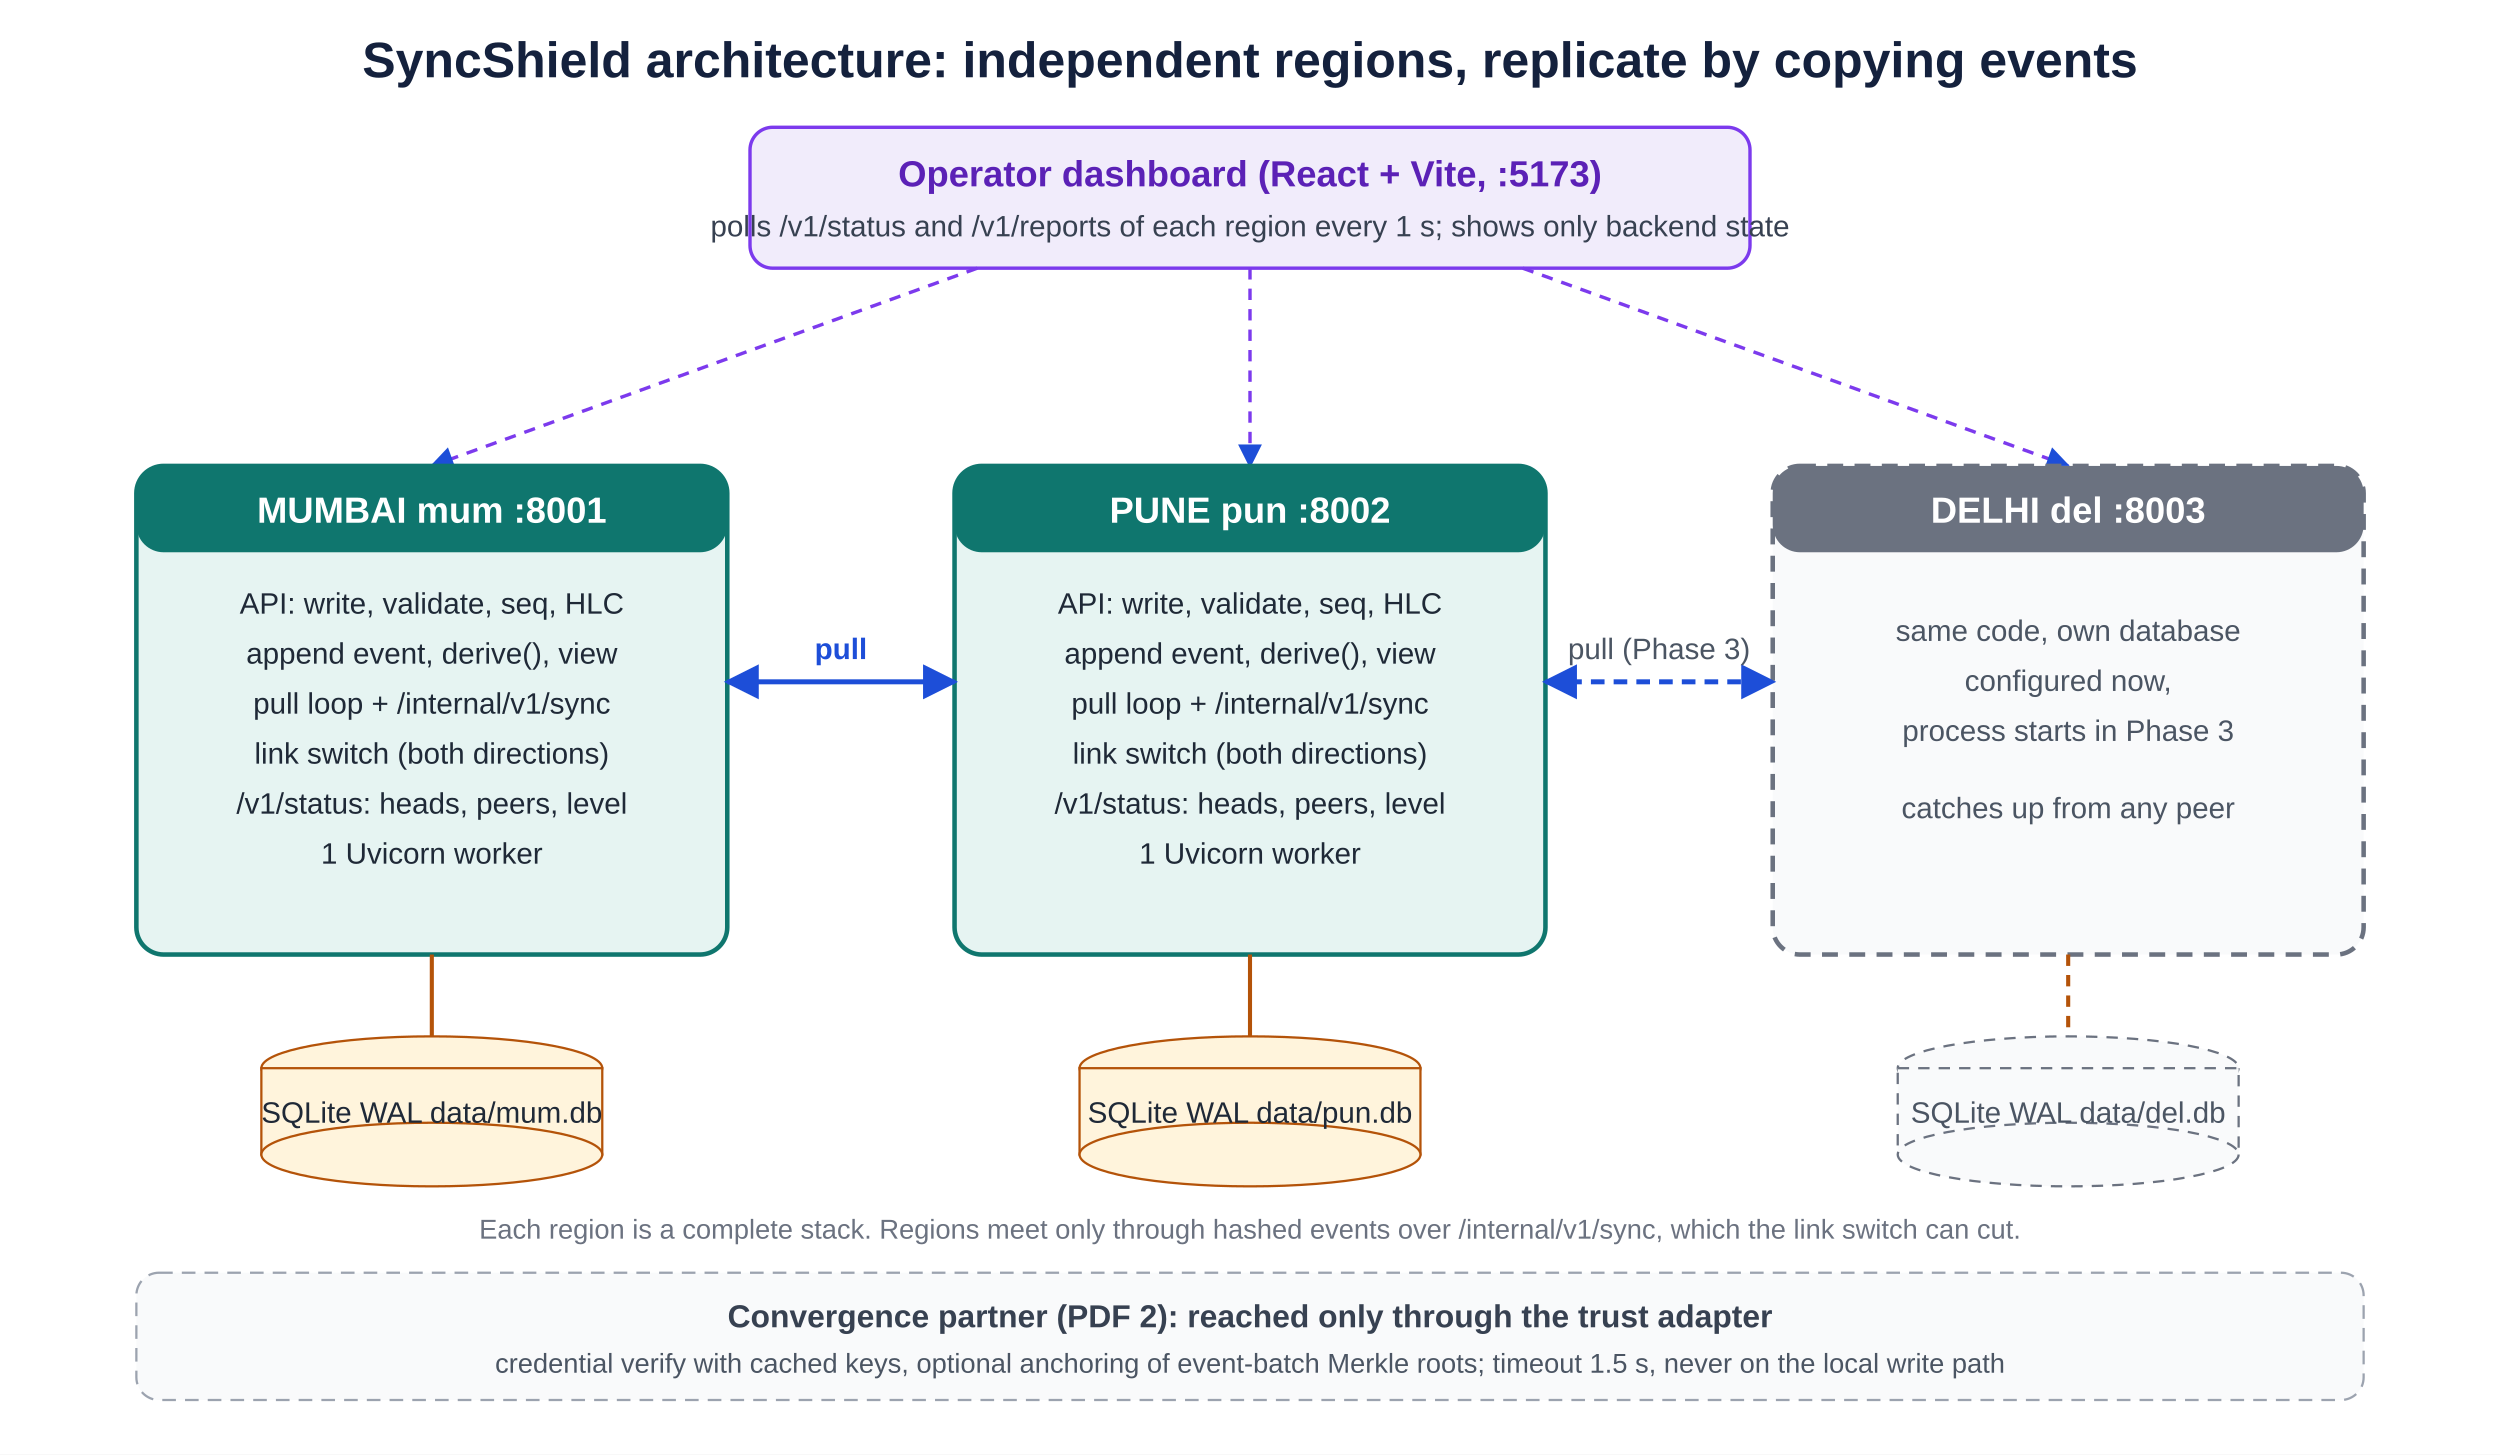
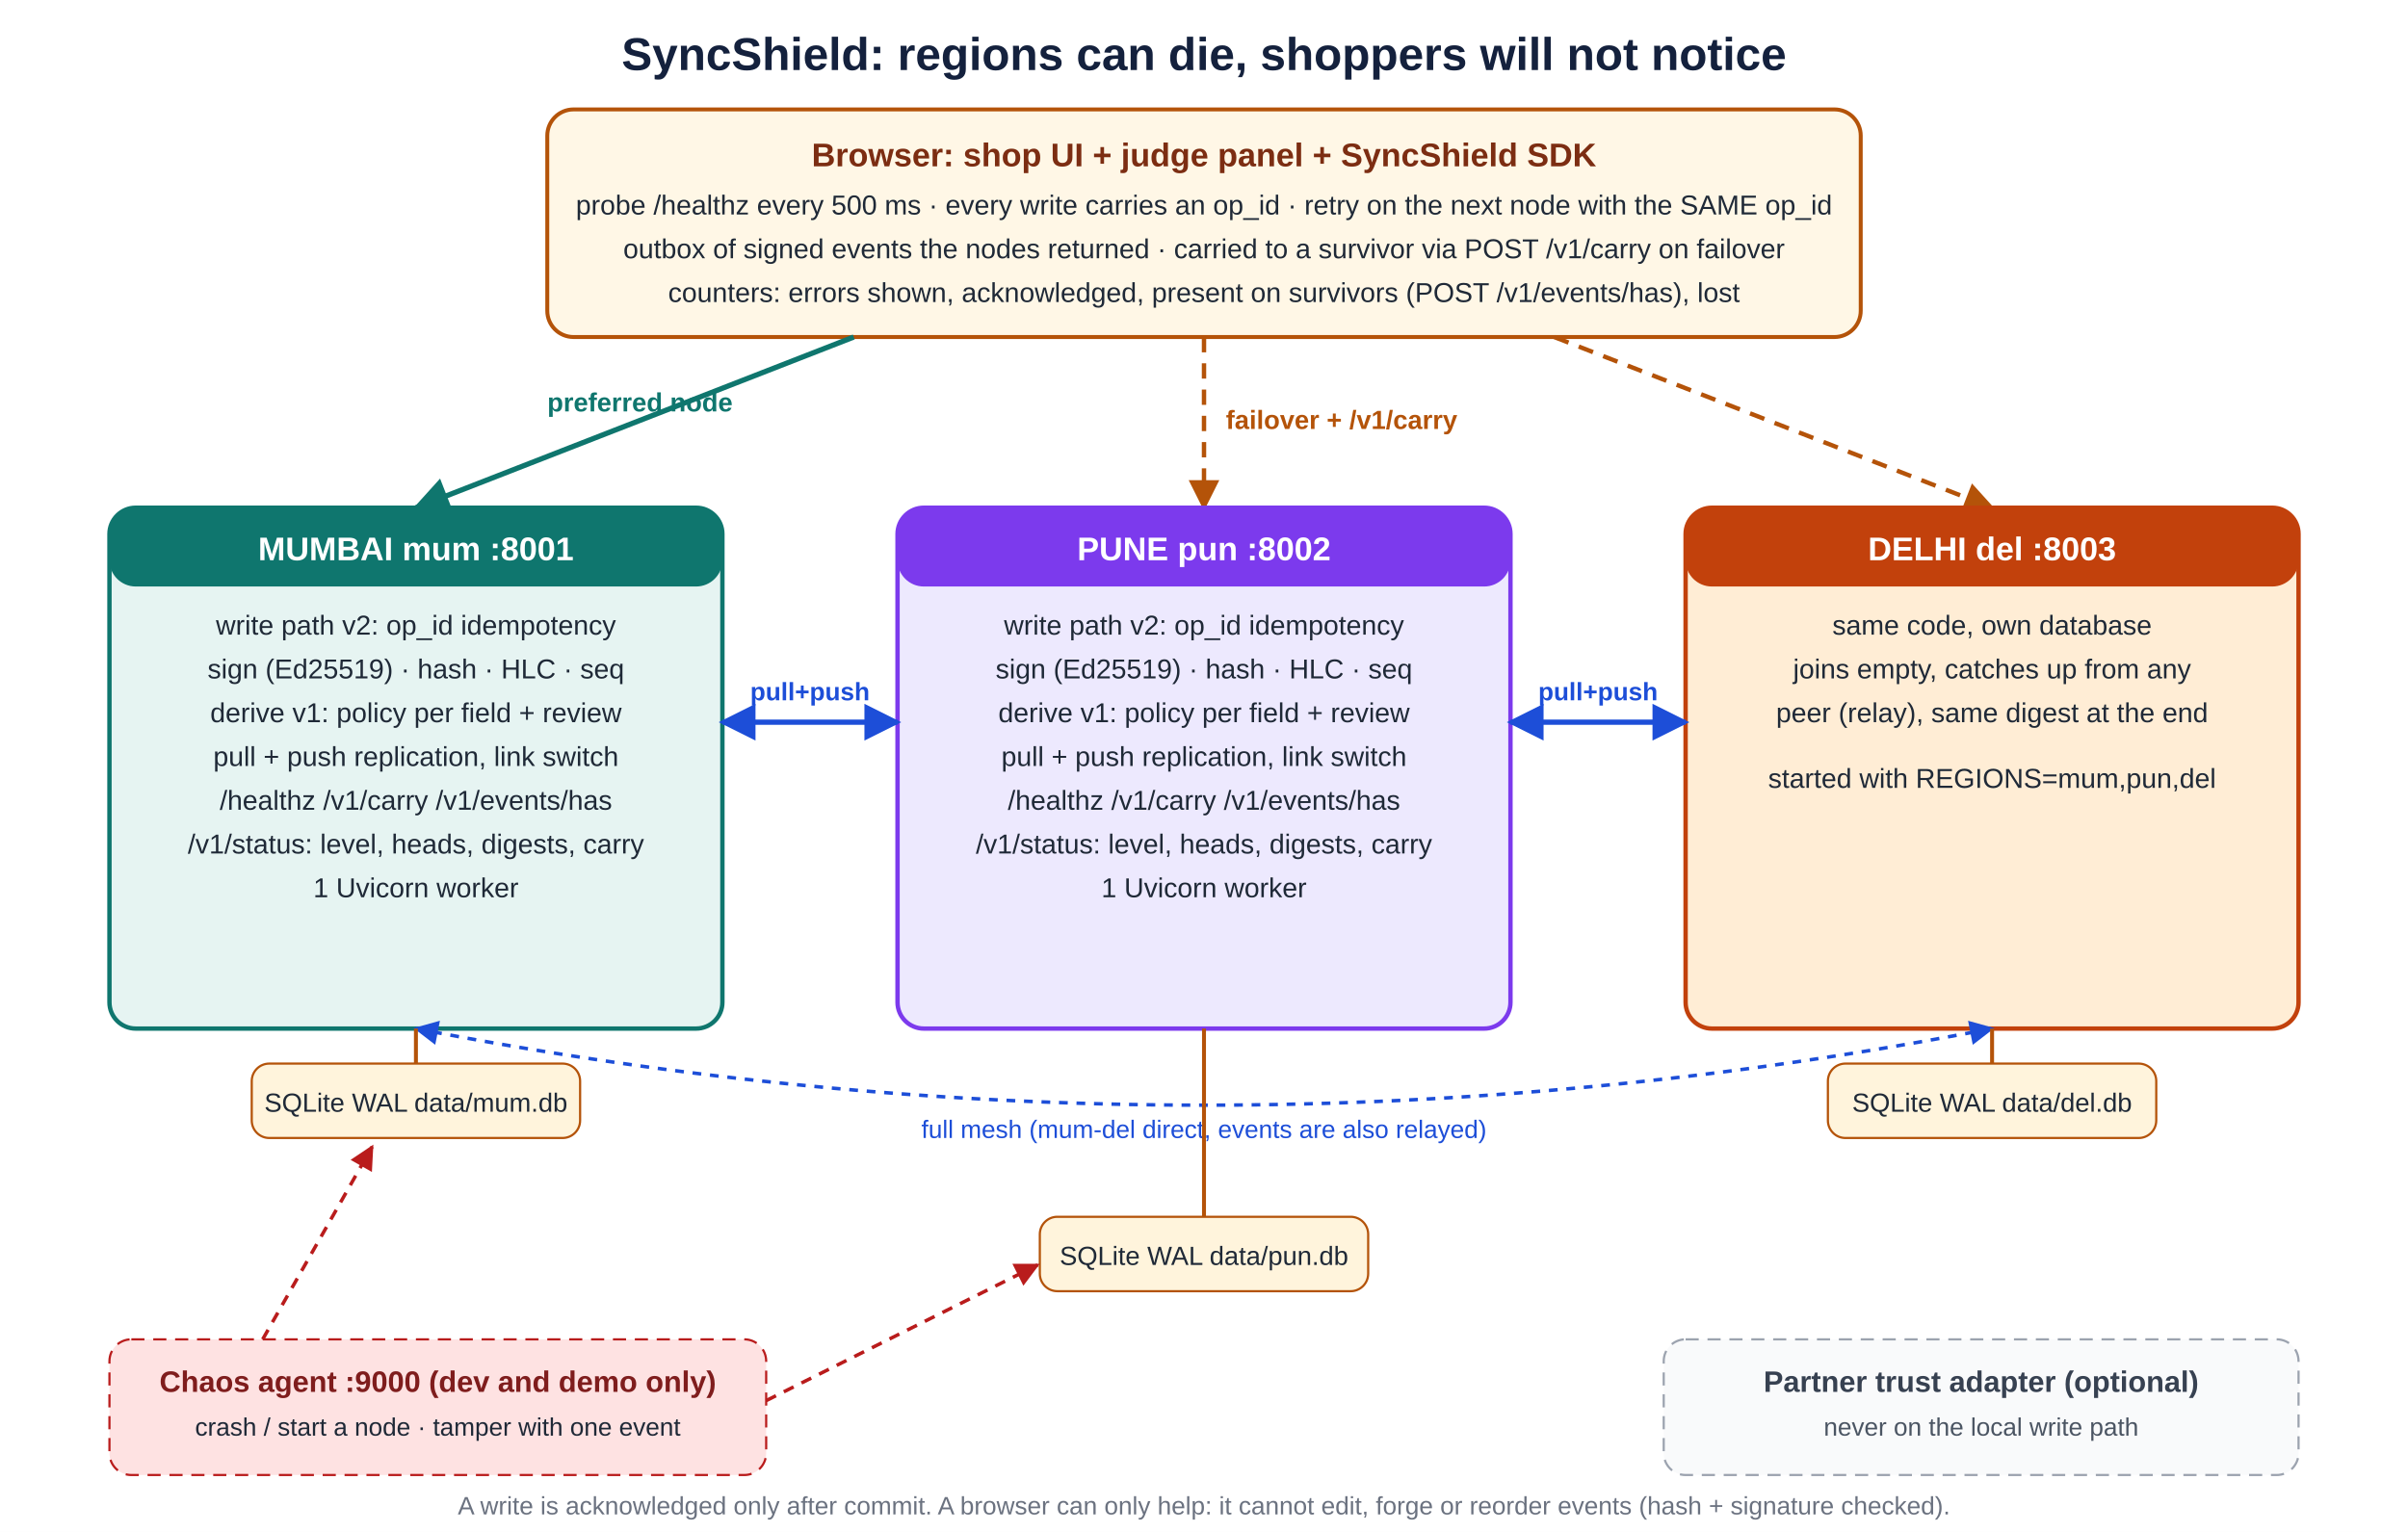
- <svg xmlns="http://www.w3.org/2000/svg" viewBox="0 0 1100 640" width="1100" height="640" font-family="Segoe UI, Arial, sans-serif">
+ <svg xmlns="http://www.w3.org/2000/svg" viewBox="0 0 1100 700" width="1100" height="700" font-family="Segoe UI, Arial, sans-serif">
  <defs>
-     <marker id="a" viewBox="0 0 10 10" refX="9" refY="5" markerWidth="7" markerHeight="7" orient="auto-start-reverse">
+     <marker id="b" viewBox="0 0 10 10" refX="9" refY="5" markerWidth="7" markerHeight="7" orient="auto-start-reverse">
      <path d="M0 0L10 5L0 10z" fill="#1d4ed8" />
    </marker>
-     <marker id="g" viewBox="0 0 10 10" refX="9" refY="5" markerWidth="7" markerHeight="7" orient="auto-start-reverse">
-       <path d="M0 0L10 5L0 10z" fill="#6b7280" />
+     <marker id="t" viewBox="0 0 10 10" refX="9" refY="5" markerWidth="7" markerHeight="7" orient="auto-start-reverse">
+       <path d="M0 0L10 5L0 10z" fill="#0f766e" />
+     </marker>
+     <marker id="a" viewBox="0 0 10 10" refX="9" refY="5" markerWidth="7" markerHeight="7" orient="auto-start-reverse">
+       <path d="M0 0L10 5L0 10z" fill="#b45309" />
+     </marker>
+     <marker id="r" viewBox="0 0 10 10" refX="9" refY="5" markerWidth="7" markerHeight="7" orient="auto-start-reverse">
+       <path d="M0 0L10 5L0 10z" fill="#b91c1c" />
    </marker>
  </defs>
-   <rect width="1100" height="640" fill="#ffffff" />
-   <text x="550" y="34" text-anchor="middle" font-size="22" font-weight="700" fill="#14213d">SyncShield architecture: independent regions, replicate by copying events</text>
-   <rect x="330" y="56" width="440" height="62" rx="10" fill="#f1ecfb" stroke="#7c3aed" stroke-width="1.5" />
-   <text x="550" y="82" text-anchor="middle" font-size="16" font-weight="700" fill="#5b21b6">Operator dashboard (React + Vite, :5173)</text>
-   <text x="550" y="104" text-anchor="middle" font-size="13" fill="#374151">polls /v1/status and /v1/reports of each region every 1 s; shows only backend state</text>
-   <g stroke="#7c3aed" stroke-width="1.5" stroke-dasharray="5 4" fill="none" marker-end="url(#a)">
-     <path d="M430 118 L190 205" />
-     <path d="M550 118 L550 205" />
-     <path d="M670 118 L910 205" />
+   <rect width="1100" height="700" fill="#ffffff" />
+   <text x="550" y="32" text-anchor="middle" font-size="21" font-weight="700" fill="#14213d">SyncShield: regions can die, shoppers will not notice</text>
+   <rect x="250" y="50" width="600" height="104" rx="12" fill="#fff7e6" stroke="#b45309" stroke-width="1.8" />
+   <text x="550" y="76" text-anchor="middle" font-size="15" font-weight="700" fill="#7c2d12">Browser: shop UI + judge panel + SyncShield SDK</text>
+   <g font-size="12.5" fill="#1f2937" text-anchor="middle">
+     <text x="550" y="98">probe /healthz every 500 ms  ·  every write carries an op_id  ·  retry on the next node with the SAME op_id</text>
+     <text x="550" y="118">outbox of signed events the nodes returned  ·  carried to a survivor via POST /v1/carry on failover</text>
+     <text x="550" y="138">counters: errors shown, acknowledged, present on survivors (POST /v1/events/has), lost</text>
  </g>
+   <path d="M390 154 L190 232" stroke="#0f766e" stroke-width="2.4" fill="none" marker-end="url(#t)" />
+   <text x="250" y="188" font-size="12" fill="#0f766e" font-weight="700">preferred node</text>
+   <path d="M550 154 L550 232" stroke="#b45309" stroke-width="2" stroke-dasharray="7 5" fill="none" marker-end="url(#a)" />
+   <text x="560" y="196" font-size="12" fill="#b45309" font-weight="700">failover + /v1/carry</text>
+   <path d="M710 154 L910 232" stroke="#b45309" stroke-width="2" stroke-dasharray="7 5" fill="none" marker-end="url(#a)" />
  <g>
-     <rect x="60" y="205" width="260" height="215" rx="12" fill="#e6f4f2" stroke="#0f766e" stroke-width="2" />
-     <rect x="60" y="205" width="260" height="38" rx="12" fill="#0f766e" />
-     <text x="190" y="230" text-anchor="middle" font-size="16" font-weight="700" fill="#fff">MUMBAI  mum  :8001</text>
-     <g font-size="13" fill="#1f2937" text-anchor="middle">
-       <text x="190" y="270">API: write, validate, seq, HLC</text>
-       <text x="190" y="292">append event, derive(), view</text>
-       <text x="190" y="314">pull loop + /internal/v1/sync</text>
-       <text x="190" y="336">link switch (both directions)</text>
-       <text x="190" y="358">/v1/status: heads, peers, level</text>
-       <text x="190" y="380">1 Uvicorn worker</text>
+     <rect x="50" y="232" width="280" height="238" rx="12" fill="#e6f4f2" stroke="#0f766e" stroke-width="2" />
+     <rect x="50" y="232" width="280" height="36" rx="12" fill="#0f766e" />
+     <text x="190" y="256" text-anchor="middle" font-size="15" font-weight="700" fill="#fff">MUMBAI  mum  :8001</text>
+     <g font-size="12.5" fill="#1f2937" text-anchor="middle">
+       <text x="190" y="290">write path v2: op_id idempotency</text>
+       <text x="190" y="310">sign (Ed25519) · hash · HLC · seq</text>
+       <text x="190" y="330">derive v1: policy per field + review</text>
+       <text x="190" y="350">pull + push replication, link switch</text>
+       <text x="190" y="370">/healthz  /v1/carry  /v1/events/has</text>
+       <text x="190" y="390">/v1/status: level, heads, digests, carry</text>
+       <text x="190" y="410">1 Uvicorn worker</text>
    </g>
  </g>
  <g>
-     <rect x="420" y="205" width="260" height="215" rx="12" fill="#e6f4f2" stroke="#0f766e" stroke-width="2" />
-     <rect x="420" y="205" width="260" height="38" rx="12" fill="#0f766e" />
-     <text x="550" y="230" text-anchor="middle" font-size="16" font-weight="700" fill="#fff">PUNE  pun  :8002</text>
-     <g font-size="13" fill="#1f2937" text-anchor="middle">
-       <text x="550" y="270">API: write, validate, seq, HLC</text>
-       <text x="550" y="292">append event, derive(), view</text>
-       <text x="550" y="314">pull loop + /internal/v1/sync</text>
-       <text x="550" y="336">link switch (both directions)</text>
-       <text x="550" y="358">/v1/status: heads, peers, level</text>
-       <text x="550" y="380">1 Uvicorn worker</text>
+     <rect x="410" y="232" width="280" height="238" rx="12" fill="#ede9fe" stroke="#7c3aed" stroke-width="2" />
+     <rect x="410" y="232" width="280" height="36" rx="12" fill="#7c3aed" />
+     <text x="550" y="256" text-anchor="middle" font-size="15" font-weight="700" fill="#fff">PUNE  pun  :8002</text>
+     <g font-size="12.5" fill="#1f2937" text-anchor="middle">
+       <text x="550" y="290">write path v2: op_id idempotency</text>
+       <text x="550" y="310">sign (Ed25519) · hash · HLC · seq</text>
+       <text x="550" y="330">derive v1: policy per field + review</text>
+       <text x="550" y="350">pull + push replication, link switch</text>
+       <text x="550" y="370">/healthz  /v1/carry  /v1/events/has</text>
+       <text x="550" y="390">/v1/status: level, heads, digests, carry</text>
+       <text x="550" y="410">1 Uvicorn worker</text>
    </g>
  </g>
  <g>
-     <rect x="780" y="205" width="260" height="215" rx="12" fill="#f9fafb" stroke="#6b7280" stroke-width="2" stroke-dasharray="7 5" />
-     <rect x="780" y="205" width="260" height="38" rx="12" fill="#6b7280" />
-     <text x="910" y="230" text-anchor="middle" font-size="16" font-weight="700" fill="#fff">DELHI  del  :8003</text>
-     <g font-size="13" fill="#4b5563" text-anchor="middle">
-       <text x="910" y="282">same code, own database</text>
-       <text x="910" y="304">configured now,</text>
-       <text x="910" y="326">process starts in Phase 3</text>
-       <text x="910" y="360">catches up from any peer</text>
+     <rect x="770" y="232" width="280" height="238" rx="12" fill="#ffedd5" stroke="#c2410c" stroke-width="2" />
+     <rect x="770" y="232" width="280" height="36" rx="12" fill="#c2410c" />
+     <text x="910" y="256" text-anchor="middle" font-size="15" font-weight="700" fill="#fff">DELHI  del  :8003</text>
+     <g font-size="12.5" fill="#1f2937" text-anchor="middle">
+       <text x="910" y="290">same code, own database</text>
+       <text x="910" y="310">joins empty, catches up from any</text>
+       <text x="910" y="330">peer (relay), same digest at the end</text>
+       <text x="910" y="360">started with REGIONS=mum,pun,del</text>
    </g>
  </g>
-   <g stroke="#1d4ed8" stroke-width="2.2" fill="none">
-     <path d="M320 300 L420 300" marker-start="url(#a)" marker-end="url(#a)" />
-     <path d="M680 300 L780 300" marker-start="url(#a)" marker-end="url(#a)" stroke-dasharray="6 4" />
+   <path d="M330 330 L410 330" stroke="#1d4ed8" stroke-width="2.4" fill="none" marker-start="url(#b)" marker-end="url(#b)" />
+   <path d="M690 330 L770 330" stroke="#1d4ed8" stroke-width="2.4" fill="none" marker-start="url(#b)" marker-end="url(#b)" />
+   <text x="370" y="320" text-anchor="middle" font-size="11.5" font-weight="700" fill="#1d4ed8">pull+push</text>
+   <text x="730" y="320" text-anchor="middle" font-size="11.5" font-weight="700" fill="#1d4ed8">pull+push</text>
+   <path d="M190 470 Q550 540 910 470" stroke="#1d4ed8" stroke-width="1.6" stroke-dasharray="4 4" fill="none" marker-start="url(#b)" marker-end="url(#b)" />
+   <text x="550" y="520" text-anchor="middle" font-size="11.5" fill="#1d4ed8">full mesh (mum-del direct, events are also relayed)</text>
+   <g font-size="12" fill="#1f2937" text-anchor="middle">
+     <rect x="115" y="486" width="150" height="34" rx="8" fill="#fff4dc" stroke="#b45309" />
+     <text x="190" y="508">SQLite WAL  data/mum.db</text>
+     <rect x="475" y="556" width="150" height="34" rx="8" fill="#fff4dc" stroke="#b45309" />
+     <text x="550" y="578">SQLite WAL  data/pun.db</text>
+     <rect x="835" y="486" width="150" height="34" rx="8" fill="#fff4dc" stroke="#b45309" />
+     <text x="910" y="508">SQLite WAL  data/del.db</text>
  </g>
-   <text x="370" y="290" text-anchor="middle" font-size="13" font-weight="700" fill="#1d4ed8">pull</text>
-   <text x="730" y="290" text-anchor="middle" font-size="13" fill="#4b5563">pull (Phase 3)</text>
-   <g>
-     <ellipse cx="190" cy="470" rx="75" ry="14" fill="#fff4dc" stroke="#b45309" />
-     <rect x="115" y="470" width="150" height="38" fill="#fff4dc" stroke="#b45309" />
-     <ellipse cx="190" cy="508" rx="75" ry="14" fill="#fff4dc" stroke="#b45309" />
-     <text x="190" y="494" text-anchor="middle" font-size="13" fill="#1f2937">SQLite WAL  data/mum.db</text>
-     <ellipse cx="550" cy="470" rx="75" ry="14" fill="#fff4dc" stroke="#b45309" />
-     <rect x="475" y="470" width="150" height="38" fill="#fff4dc" stroke="#b45309" />
-     <ellipse cx="550" cy="508" rx="75" ry="14" fill="#fff4dc" stroke="#b45309" />
-     <text x="550" y="494" text-anchor="middle" font-size="13" fill="#1f2937">SQLite WAL  data/pun.db</text>
-     <ellipse cx="910" cy="470" rx="75" ry="14" fill="#f9fafb" stroke="#6b7280" stroke-dasharray="5 4" />
-     <rect x="835" y="470" width="150" height="38" fill="#f9fafb" stroke="#6b7280" stroke-dasharray="5 4" />
-     <ellipse cx="910" cy="508" rx="75" ry="14" fill="#f9fafb" stroke="#6b7280" stroke-dasharray="5 4" />
-     <text x="910" y="494" text-anchor="middle" font-size="13" fill="#4b5563">SQLite WAL  data/del.db</text>
-   </g>
-   <g stroke="#b45309" stroke-width="1.8" fill="none">
-     <path d="M190 420 L190 456" />
-     <path d="M550 420 L550 456" />
-     <path d="M910 420 L910 456" stroke-dasharray="5 4" />
-   </g>
-   <rect x="60" y="560" width="980" height="56" rx="10" fill="#f9fafb" stroke="#9ca3af" stroke-dasharray="6 4" />
-   <text x="550" y="584" text-anchor="middle" font-size="14" font-weight="700" fill="#374151">Convergence partner (PDF 2): reached only through the trust adapter</text>
-   <text x="550" y="604" text-anchor="middle" font-size="12" fill="#4b5563">credential verify with cached keys, optional anchoring of event-batch Merkle roots; timeout 1.5 s, never on the local write path</text>
-   <text x="550" y="545" text-anchor="middle" font-size="12" fill="#6b7280">Each region is a complete stack. Regions meet only through hashed events over /internal/v1/sync, which the link switch can cut.</text>
+   <path d="M190 470 L190 486" stroke="#b45309" stroke-width="1.8" />
+   <path d="M550 470 L550 556" stroke="#b45309" stroke-width="1.8" />
+   <path d="M910 470 L910 486" stroke="#b45309" stroke-width="1.8" />
+   <rect x="50" y="612" width="300" height="62" rx="10" fill="#fee2e2" stroke="#b91c1c" stroke-dasharray="6 4" />
+   <text x="200" y="636" text-anchor="middle" font-size="13.5" font-weight="700" fill="#7f1d1d">Chaos agent :9000 (dev and demo only)</text>
+   <text x="200" y="656" text-anchor="middle" font-size="11.5" fill="#1f2937">crash / start a node · tamper with one event</text>
+   <path d="M350 640 Q430 600 474 578" stroke="#b91c1c" stroke-width="1.6" stroke-dasharray="5 4" fill="none" marker-end="url(#r)" />
+   <path d="M120 612 L170 524" stroke="#b91c1c" stroke-width="1.6" stroke-dasharray="5 4" fill="none" marker-end="url(#r)" />
+   <rect x="760" y="612" width="290" height="62" rx="10" fill="#f9fafb" stroke="#9ca3af" stroke-dasharray="6 4" />
+   <text x="905" y="636" text-anchor="middle" font-size="13.5" font-weight="700" fill="#374151">Partner trust adapter (optional)</text>
+   <text x="905" y="656" text-anchor="middle" font-size="11.5" fill="#4b5563">never on the local write path</text>
+   <text x="550" y="692" text-anchor="middle" font-size="11.5" fill="#6b7280">A write is acknowledged only after commit. A browser can only help: it cannot edit, forge or reorder events (hash + signature checked).</text>
</svg>
